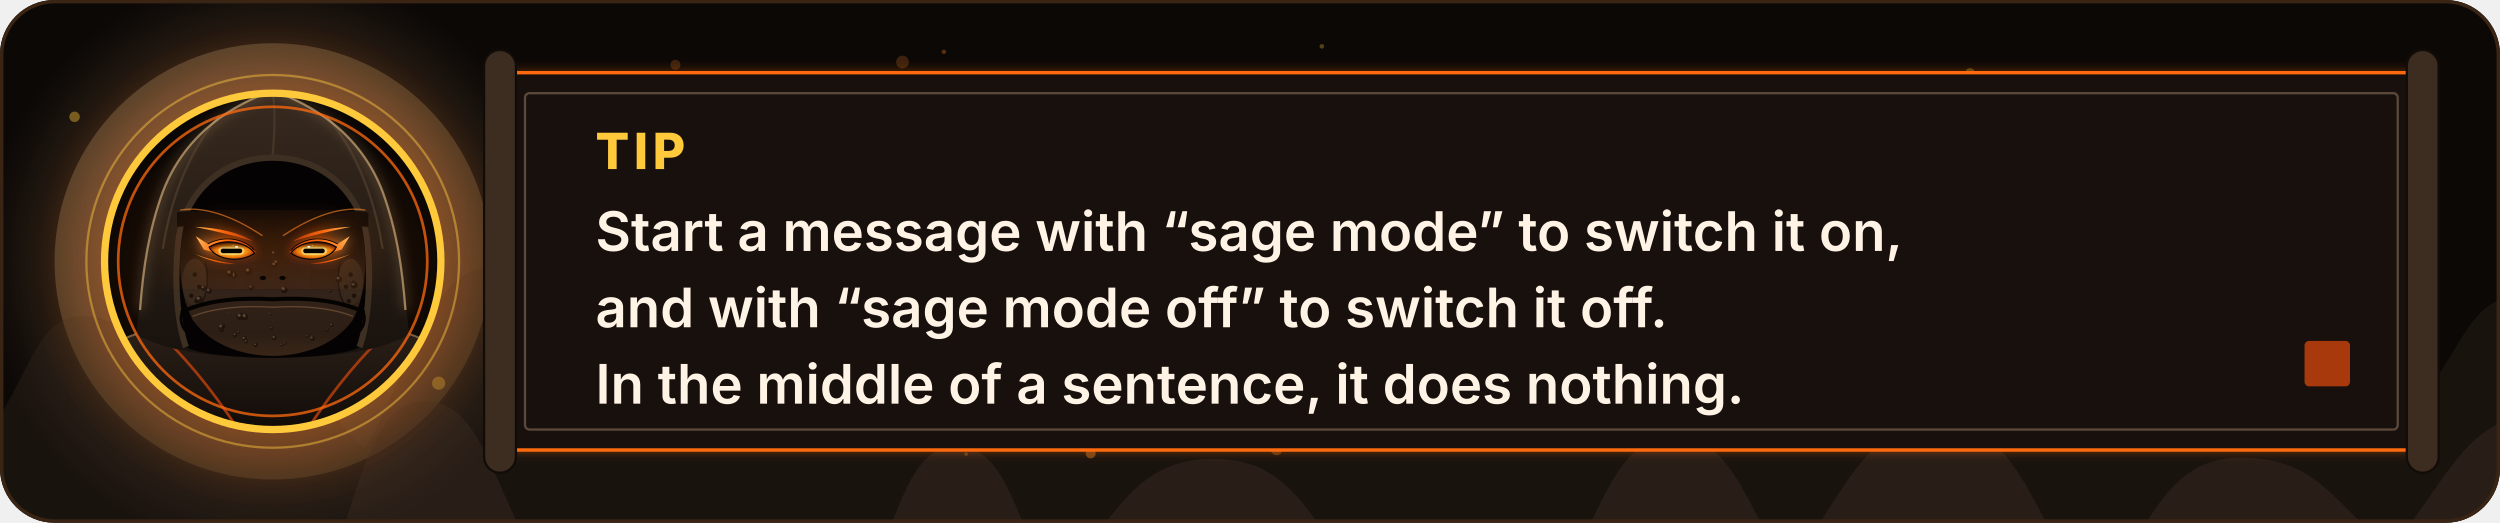
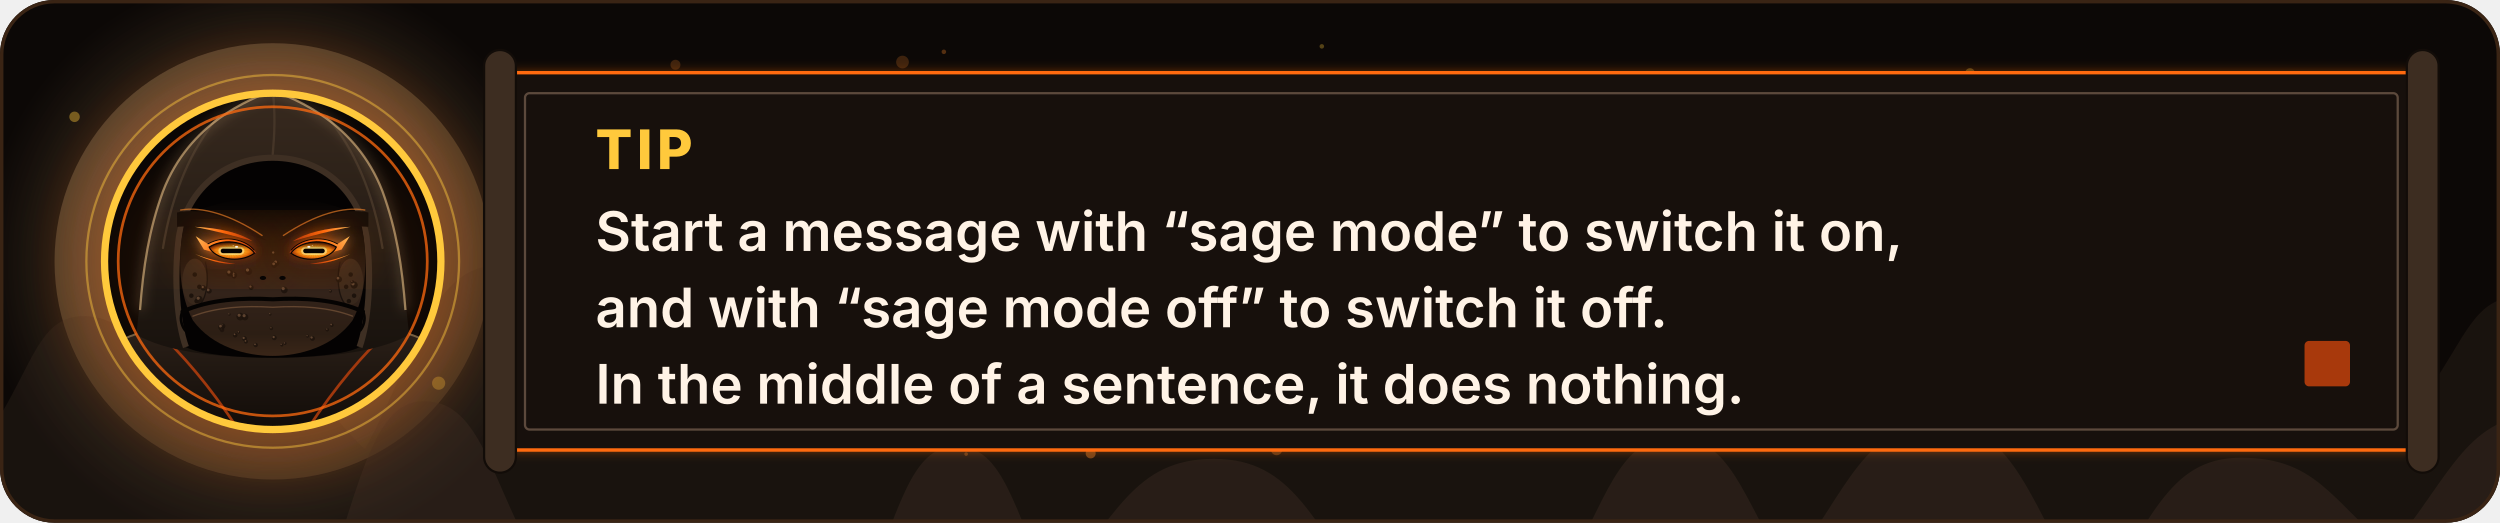
<svg xmlns="http://www.w3.org/2000/svg" viewBox="0 0 1100 230" width="1100" height="230" role="img" aria-label="The toad sage's tip: start a message with sage mode to switch it on, and with sage mode off to switch it off. In the middle of a sentence, it does nothing.">
  <style>.pulse{animation:pulse 5s ease-in-out infinite}@keyframes pulse{50%{opacity:.55}}@media (prefers-reduced-motion:reduce){.pulse{animation:none}}</style>
  <defs>
    <linearGradient id="tip-start-d-sky" x1="0" y1="0" x2="0" y2="1">
      <stop offset="0" stop-color="#080605" />
      <stop offset="0.45" stop-color="#1B120C" />
      <stop offset="0.72" stop-color="#22160E" />
      <stop offset="1" stop-color="#0A0706" />
    </linearGradient>
    <radialGradient id="tip-start-d-haze">
      <stop offset="0" stop-color="#FF8A2A" stop-opacity="0.6" />
      <stop offset="0.5" stop-color="#FF6A0F" stop-opacity="0.2" />
      <stop offset="1" stop-color="#FF6A0F" stop-opacity="0" />
    </radialGradient>
    <radialGradient id="tip-start-d-moonglow">
      <stop offset="0.55" stop-color="#F2CD96" stop-opacity="0.5" />
      <stop offset="1" stop-color="#F2CD96" stop-opacity="0" />
    </radialGradient>
    <radialGradient id="tip-start-d-moon" cx="0.4" cy="0.36" r="0.72">
      <stop offset="0" stop-color="#F8E7C6" />
      <stop offset="0.6" stop-color="#E4BC88" />
      <stop offset="1" stop-color="#B8844F" />
    </radialGradient>
    <radialGradient id="tip-start-d-iris" cx="0.51" cy="0.52" r="0.56">
      <stop offset="0" stop-color="#FFF4C2" />
      <stop offset="0.16" stop-color="#FFD54A" />
      <stop offset="0.4" stop-color="#FDB022" />
      <stop offset="0.66" stop-color="#EE7A0C" />
      <stop offset="0.86" stop-color="#A83E08" />
      <stop offset="1" stop-color="#4A1803" />
    </radialGradient>
    <linearGradient id="tip-start-d-lid" x1="0" y1="0.34" x2="0" y2="0.96">
      <stop offset="0" stop-color="#000" stop-opacity="0.85" />
      <stop offset="1" stop-color="#000" stop-opacity="0" />
    </linearGradient>
    <linearGradient id="tip-start-d-markR" x1="0" y1="0.5" x2="1" y2="0.3">
      <stop offset="0" stop-color="#B83A0A" />
      <stop offset="0.55" stop-color="#FF6A0F" />
      <stop offset="1" stop-color="#FFB050" />
    </linearGradient>
    <linearGradient id="tip-start-d-markL" x1="1" y1="0.5" x2="0" y2="0.3">
      <stop offset="0" stop-color="#B83A0A" />
      <stop offset="0.55" stop-color="#FF6A0F" />
      <stop offset="1" stop-color="#FFB050" />
    </linearGradient>
    <linearGradient id="tip-start-d-skin" x1="0" y1="0" x2="0" y2="1">
      <stop offset="0" stop-color="#040202" />
      <stop offset="0.32" stop-color="#1A110B" />
      <stop offset="0.6" stop-color="#33231A" />
      <stop offset="0.86" stop-color="#2C1E14" />
      <stop offset="1" stop-color="#3A2618" />
    </linearGradient>
    <linearGradient id="tip-start-d-robe" x1="0" y1="0" x2="0" y2="1">
      <stop offset="0" stop-color="#2B2018" />
      <stop offset="1" stop-color="#100B08" />
    </linearGradient>
    <linearGradient id="tip-start-d-bust" x1="0" y1="0" x2="0" y2="1">
      <stop offset="0" stop-color="#2B2018" />
      <stop offset="1" stop-color="#0A0604" />
    </linearGradient>
    <linearGradient id="tip-start-d-hood" x1="0" y1="0" x2="0" y2="1">
      <stop offset="0" stop-color="#382A1F" />
      <stop offset="1" stop-color="#18120D" />
    </linearGradient>
    <linearGradient id="tip-start-d-rock" x1="0" y1="0" x2="0" y2="1">
      <stop offset="0" stop-color="#33271D" />
      <stop offset="1" stop-color="#0D0907" />
    </linearGradient>
    <radialGradient id="tip-start-d-disc" cx="0.5" cy="0.42" r="0.62">
      <stop offset="0" stop-color="#3B2B1E" />
      <stop offset="1" stop-color="#100B08" />
    </radialGradient>
    <radialGradient id="tip-start-d-orb" cx="0.4" cy="0.38" r="0.65">
      <stop offset="0" stop-color="#FFF6D0" />
      <stop offset="0.45" stop-color="#FFC93C" />
      <stop offset="1" stop-color="#FF6A0F" />
    </radialGradient>
    <linearGradient id="tip-start-d-fall" x1="0" y1="0" x2="0" y2="1">
      <stop offset="0" stop-color="#F4E6CC" stop-opacity="0.95" />
      <stop offset="1" stop-color="#F4E6CC" stop-opacity="0" />
    </linearGradient>
    <linearGradient id="tip-start-d-word" x1="0" y1="0" x2="0" y2="1">
      <stop offset="0.2" stop-color="#FFF8EC" />
      <stop offset="0.5" stop-color="#FFD27A" />
      <stop offset="0.72" stop-color="#FF8A2A" />
      <stop offset="0.9" stop-color="#E2470A" />
    </linearGradient>
    <linearGradient id="tip-start-d-chief" x1="0" y1="0" x2="0" y2="1">
      <stop offset="0" stop-color="#FFA040" />
      <stop offset="1" stop-color="#F05A0A" />
    </linearGradient>
    <filter id="tip-start-d-wordglow" x="-10%" y="-20%" width="120%" height="140%">
      <feGaussianBlur in="SourceAlpha" stdDeviation="10" result="b" />
      <feFlood flood-color="#FF6A0F" flood-opacity="0.7" />
      <feComposite in2="b" operator="in" result="g" />
      <feMerge>
        <feMergeNode in="g" />
        <feMergeNode in="SourceGraphic" />
      </feMerge>
    </filter>
    <filter id="tip-start-d-glow" x="-50%" y="-50%" width="200%" height="200%">
      <feGaussianBlur in="SourceGraphic" stdDeviation="2.6" result="b" />
      <feMerge>
        <feMergeNode in="b" />
        <feMergeNode in="SourceGraphic" />
      </feMerge>
    </filter>
    <filter id="tip-start-d-blur" x="-50%" y="-50%" width="200%" height="200%">
      <feGaussianBlur stdDeviation="14" />
    </filter>
    <filter id="tip-start-d-mist" x="-30%" y="-200%" width="160%" height="500%">
      <feGaussianBlur stdDeviation="20" />
    </filter>
    <marker id="tip-start-d-hot" viewBox="0 0 12 12" refX="10" refY="6" markerWidth="9" markerHeight="9" markerUnits="userSpaceOnUse" orient="auto-start-reverse">
      <path d="M0 0 L12 6 L0 12 L3 6 z" fill="#FF6A0F" />
    </marker>
    <marker id="tip-start-d-muted" viewBox="0 0 12 12" refX="10" refY="6" markerWidth="9" markerHeight="9" markerUnits="userSpaceOnUse" orient="auto-start-reverse">
      <path d="M0 0 L12 6 L0 12 L3 6 z" fill="#8A705C" />
    </marker>
    <marker id="tip-start-d-bad" viewBox="0 0 12 12" refX="10" refY="6" markerWidth="9" markerHeight="9" markerUnits="userSpaceOnUse" orient="auto-start-reverse">
      <path d="M0 0 L12 6 L0 12 L3 6 z" fill="#FF6A55" />
    </marker>
    <marker id="tip-start-d-loop" viewBox="0 0 12 12" refX="10" refY="6" markerWidth="9" markerHeight="9" markerUnits="userSpaceOnUse" orient="auto-start-reverse">
      <path d="M0 0 L12 6 L0 12 L3 6 z" fill="#FFC93C" />
    </marker>
    <clipPath id="tip-start-d-frame">
      <rect width="1100" height="230" rx="24" />
    </clipPath>
  </defs>
  <g clip-path="url(#tip-start-d-frame)">
    <rect width="1100" height="230" rx="24" fill="#0C0806" />
    <circle cx="120" cy="115" r="129" fill="url(#tip-start-d-moonglow)" opacity="0.3" />
    <circle cx="120" cy="115" r="96" fill="url(#tip-start-d-moon)" opacity="0.22" />
    <path d="M-60 230 L-60 200 C-48 180.9 -45 165.3 -30 165.3 C-15 165.3 -12 173.3 0 183 C14.6 158.9 18.3 139.1 36.6 139.1 C54.8 139.1 58.5 152.3 73.1 168.5 C90.6 167.8 95 167.3 116.9 167.3 C138.7 167.3 143.1 181 160.6 197.7 C184.3 153.1 190.2 116.7 219.9 116.7 C249.5 116.7 255.4 152.3 279.1 195.9 C300.3 179.3 305.5 165.7 331.9 165.7 C358.3 165.7 363.6 169.3 384.7 173.7 C401.8 145.1 406 121.7 427.4 121.7 C448.7 121.7 452.9 152.6 470 190.5 C492.6 176.8 498.3 165.7 526.6 165.7 C554.8 165.7 560.5 164.2 583.1 162.3 C598.6 158 602.5 154.5 621.8 154.5 C641.2 154.5 645 159.8 660.5 166.3 C675.3 157.3 679 149.9 697.5 149.9 C715.9 149.9 719.6 157.1 734.4 166 C749.7 138.6 753.5 116.2 772.5 116.2 C791.6 116.2 795.4 140.7 810.7 170.5 C825.3 149.5 829 132.3 847.3 132.3 C865.6 132.3 869.2 160.3 883.9 194.6 C901.5 154 906 120.9 928 120.9 C950.1 120.9 954.5 153.3 972.2 193 C991.5 165.5 996.3 143.1 1020.5 143.1 C1044.7 143.1 1049.5 155.7 1068.9 171.1 C1084.8 148.8 1088.8 130.5 1108.6 130.5 C1128.5 130.5 1132.5 153.5 1148.4 181.6 C1165.2 163.6 1169.4 148.8 1190.5 148.8 C1211.5 148.8 1215.7 168.3 1232.6 192.1 L1232.6 230 Z" fill="#3A2B21" opacity="0.3" />
    <path d="M-60 230 L-60 280 C-44 251 -40 227.2 -20 227.2 C0 227.2 4 241.7 20 259.5 C43.8 247.2 49.8 237.2 79.5 237.2 C109.2 237.2 115.2 251.2 139 268.4 C157.9 217.9 162.7 176.5 186.4 176.5 C210.1 176.5 214.8 206.4 233.8 242.9 C262.8 240.4 270 238.3 306.3 238.3 C342.6 238.3 349.9 249.6 378.9 263.5 C395.7 226.5 399.9 196.3 420.8 196.3 C441.8 196.3 446 224.7 462.8 259.5 C491.3 227.8 498.5 201.9 534.1 201.9 C569.8 201.9 576.9 230.5 605.5 265.5 C621.8 246 625.9 230.1 646.2 230.1 C666.6 230.1 670.6 241.4 686.9 255.1 C706.8 220.6 711.8 192.3 736.7 192.3 C761.5 192.3 766.5 218.6 786.4 250.8 C813.2 215.4 819.9 186.4 853.4 186.4 C886.8 186.4 893.5 222.7 920.3 267.1 C946.6 230.9 953.1 201.4 986 201.4 C1018.8 201.4 1025.4 219.5 1051.7 241.8 C1078.7 209.1 1085.4 182.4 1119.2 182.4 C1152.9 182.4 1159.7 220.3 1186.6 266.6 L1186.6 230 Z" fill="#3A2B21" opacity="0.45" />
    <ellipse cx="80" cy="189.5" rx="262.2" ry="26" fill="#E9D6BC" opacity="0" filter="url(#tip-start-d-mist)" />
    <ellipse cx="399.8" cy="155.7" rx="218.8" ry="26" fill="#E9D6BC" opacity="0" filter="url(#tip-start-d-mist)" />
    <ellipse cx="663.8" cy="190.4" rx="273.4" ry="26" fill="#E9D6BC" opacity="0" filter="url(#tip-start-d-mist)" />
    <ellipse cx="929.3" cy="160.4" rx="221.4" ry="26" fill="#E9D6BC" opacity="0" filter="url(#tip-start-d-mist)" />
    <circle cx="397.1" cy="27.3" r="2.8" fill="#FF8A2A" opacity="0.2" />
    <circle cx="479.9" cy="199.5" r="2.2" fill="#FF8A2A" opacity="0.4" />
    <circle cx="507.4" cy="71.2" r="1" fill="#FFC93C" opacity="0.3" />
    <circle cx="879.6" cy="79.3" r="1.3" fill="#FFC93C" opacity="0.4" />
    <circle cx="193" cy="168.6" r="2.9" fill="#FFC93C" opacity="0.3" />
    <circle cx="987.5" cy="136.5" r="2.5" fill="#FF8A2A" opacity="0.3" />
    <circle cx="187.7" cy="100.5" r="1.6" fill="#FF8A2A" opacity="0.4" />
    <circle cx="432" cy="55.9" r="1.6" fill="#FFC93C" opacity="0.4" />
    <circle cx="478.5" cy="112.8" r="2" fill="#FF8A2A" opacity="0.3" />
    <circle cx="574" cy="130.5" r="2.1" fill="#FFC93C" opacity="0.3" />
    <circle cx="370.6" cy="106.2" r="2.4" fill="#FF8A2A" opacity="0.3" />
    <circle cx="996" cy="93.2" r="2.1" fill="#FFC93C" opacity="0.3" />
    <circle cx="767.2" cy="67.6" r="2.6" fill="#FFC93C" opacity="0.2" />
    <circle cx="684.4" cy="35.1" r="1.8" fill="#FF8A2A" opacity="0.2" />
    <circle cx="742" cy="139.1" r="3" fill="#FF8A2A" opacity="0.2" />
    <circle cx="583.5" cy="163.5" r="2" fill="#FFC93C" opacity="0.2" />
    <circle cx="84" cy="59.4" r="1.6" fill="#FF8A2A" opacity="0.4" />
    <circle cx="380" cy="102.9" r="2.8" fill="#FFC93C" opacity="0.4" />
    <circle cx="32.8" cy="51.4" r="2.3" fill="#FFC93C" opacity="0.4" />
    <circle cx="806" cy="166.9" r="1.8" fill="#FF8A2A" opacity="0.2" />
    <circle cx="866.8" cy="32.1" r="2.1" fill="#FFC93C" opacity="0.3" />
    <circle cx="415.3" cy="22.8" r="1" fill="#FF8A2A" opacity="0.3" />
    <circle cx="750.9" cy="57.9" r="2.8" fill="#FFC93C" opacity="0.3" />
    <circle cx="295.9" cy="162.8" r="1.7" fill="#FFC93C" opacity="0.5" />
    <circle cx="548.6" cy="160.2" r="2.9" fill="#FF8A2A" opacity="0.5" />
    <circle cx="843.7" cy="168.3" r="2.4" fill="#FFC93C" opacity="0.2" />
    <circle cx="771.6" cy="176.7" r="1.4" fill="#FF8A2A" opacity="0.3" />
    <circle cx="873.8" cy="139.7" r="3" fill="#FFC93C" opacity="0.2" />
    <circle cx="691.6" cy="68.7" r="1" fill="#FF8A2A" opacity="0.3" />
    <circle cx="425.1" cy="199.8" r="0.8" fill="#FF8A2A" opacity="0.3" />
    <circle cx="160.4" cy="154.9" r="2.4" fill="#FF8A2A" opacity="0.4" />
    <circle cx="473.9" cy="107.6" r="2.6" fill="#FF8A2A" opacity="0.4" />
    <circle cx="301.2" cy="148.4" r="2.8" fill="#FF8A2A" opacity="0.4" />
    <circle cx="297.2" cy="28.5" r="2.2" fill="#FF8A2A" opacity="0.2" />
    <circle cx="441.8" cy="123.5" r="1.4" fill="#FF8A2A" opacity="0.3" />
    <circle cx="581.6" cy="20.4" r="1" fill="#FFC93C" opacity="0.3" />
    <circle cx="822.2" cy="51.1" r="1.2" fill="#FF8A2A" opacity="0.3" />
    <circle cx="561.7" cy="197.8" r="2.5" fill="#FF8A2A" opacity="0.3" />
    <circle cx="748.4" cy="128.7" r="1.9" fill="#FF8A2A" opacity="0.4" />
    <circle cx="425.8" cy="58" r="2.2" fill="#FF8A2A" opacity="0.4" />
    <g class="pulse">
      <circle cx="120" cy="115" r="88" fill="#FF6A0F" opacity="0.34" filter="url(#tip-start-d-blur)" />
    </g>
    <circle cx="120" cy="115" r="82" fill="none" stroke="#FFC93C" stroke-width="1" opacity="0.45" />
    <defs>
      <clipPath id="tip-start-d-emblem">
        <circle cx="120" cy="115" r="74" />
      </clipPath>
    </defs>
    <circle cx="120" cy="115" r="74" fill="#0A0604" />
    <g clip-path="url(#tip-start-d-emblem)">
      <g class="pulse">
        <ellipse cx="120" cy="116.9" rx="81.8" ry="62.3" fill="url(#tip-start-d-haze)" opacity="0.48" />
      </g>
      <path d="M68.6 144.9 C54.6 148 39.8 155.1 33.5 175.3 L30.4 201 L209.6 201 L206.5 175.3 C200.2 155.1 185.4 148 171.4 144.9 Z" fill="url(#tip-start-d-bust)" />
      <path d="M61.6 146.5 C50.7 149.6 39 156.6 33.5 176.1" fill="none" stroke="#F2C88C" stroke-width="0.9" opacity="0.45" stroke-linecap="round" />
      <path d="M178.4 146.5 C189.3 149.6 201 156.6 206.5 176.1" fill="none" stroke="#F2C88C" stroke-width="0.9" opacity="0.45" stroke-linecap="round" />
      <path d="M73.3 149.6 C84.2 160.5 96.6 175.3 109.9 197.1" fill="none" stroke="#C2410C" stroke-width="1.2" opacity="0.8" stroke-linecap="round" />
      <path d="M166.7 149.6 C155.8 160.5 143.4 175.3 130.1 197.1" fill="none" stroke="#C2410C" stroke-width="1.2" opacity="0.8" stroke-linecap="round" />
      <path d="M120 39.8 C130.1 43.7 156.6 53.8 168.3 84.2 C175.3 102.1 177.6 124.7 180 147.3 C167.5 154.3 147.3 157.4 120 157.4 C92.7 157.4 72.5 154.3 60 147.3 C62.4 124.7 64.7 102.1 71.7 84.2 C83.4 53.8 109.9 43.7 120 39.8 Z" fill="url(#tip-start-d-hood)" />
      <path d="M95.9 51.5 C84.2 65.5 75.6 85 71.7 109.1" fill="none" stroke="#4A392B" stroke-width="1" opacity="0.8" stroke-linecap="round" />
      <path d="M144.1 51.5 C155.8 65.5 164.4 85 168.3 109.1" fill="none" stroke="#4A392B" stroke-width="1" opacity="0.8" stroke-linecap="round" />
      <path d="M120 39.8 C121.2 49.9 120.8 59.2 120 67.8" fill="none" stroke="#4A392B" stroke-width="1" stroke-linecap="round" opacity="0.8" />
      <path d="M61.6 136.4 C63.1 116.9 65.5 101.3 71.7 84.2 C83.4 53.8 109.9 43.7 120 39.8 C130.1 43.7 156.6 53.8 168.3 84.2 C174.5 101.3 176.9 116.9 178.4 136.4" fill="none" stroke="#F2C88C" stroke-width="1" opacity="0.6" filter="url(#tip-start-d-glow)" />
      <path d="M120 69.4 C142.6 69.4 158.2 85 161.3 104.4 C163.6 122.3 162.1 141.8 158.2 152.7 C147.3 159 92.7 159 81.8 152.7 C77.9 141.8 76.4 122.3 78.7 104.4 C81.8 85 97.4 69.4 120 69.4 Z" fill="#040202" />
      <path d="M81.8 152.7 C77.9 141.8 76.4 122.3 78.7 104.4 C81.8 85 97.4 69.4 120 69.4 C142.6 69.4 158.2 85 161.3 104.4 C163.6 122.3 162.1 141.8 158.2 152.7" fill="none" stroke="#3E2F23" stroke-width="2.7" />
      <path d="M81.1 98.2 C77.9 113 78.7 129.4 84.9 141 C93.5 152.7 108.3 156.6 120 156.6 C131.7 156.6 146.5 152.7 155.1 141 C161.3 129.4 162.1 113 158.9 98.2 C151.2 83.4 88.8 83.4 81.1 98.2 Z" fill="url(#tip-start-d-skin)" />
      <ellipse cx="85.7" cy="123.9" rx="5.5" ry="10.1" fill="#3A291C" opacity="0.85" />
      <path d="M90.4 115.3 C92 122.3 91.2 130.1 88.1 134" fill="none" stroke="#120C08" stroke-width="0.6" stroke-linecap="round" opacity="0.7" />
      <circle cx="85.7" cy="120.8" r="1" fill="#1D130C" />
      <circle cx="87.7" cy="126.2" r="1" fill="#1D130C" />
      <circle cx="84.2" cy="130.1" r="1" fill="#1D130C" />
      <circle cx="86.5" cy="132.5" r="1" fill="#1D130C" />
      <ellipse cx="154.3" cy="123.9" rx="5.5" ry="10.1" fill="#3A291C" opacity="0.85" />
      <path d="M149.6 115.3 C148 122.3 148.8 130.1 151.9 134" fill="none" stroke="#120C08" stroke-width="0.6" stroke-linecap="round" opacity="0.7" />
      <circle cx="154.3" cy="120.8" r="1" fill="#1D130C" />
      <circle cx="152.3" cy="126.2" r="1" fill="#1D130C" />
      <circle cx="155.8" cy="130.1" r="1" fill="#1D130C" />
      <circle cx="153.5" cy="132.5" r="1" fill="#1D130C" />
      <circle cx="103" cy="121" r="1.4" fill="#1D130C" opacity="0.85" />
      <circle cx="102.6" cy="120.5" r="0.6" fill="#9A7050" opacity="0.5" />
      <circle cx="92" cy="128" r="1.2" fill="#1D130C" opacity="0.85" />
      <circle cx="91.6" cy="127.6" r="0.6" fill="#9A7050" opacity="0.5" />
      <circle cx="145.4" cy="128.1" r="0.7" fill="#1D130C" opacity="0.85" />
      <circle cx="145.2" cy="127.9" r="0.3" fill="#9A7050" opacity="0.5" />
      <circle cx="98" cy="143.5" r="1.2" fill="#1D130C" opacity="0.85" />
      <circle cx="97.6" cy="143.1" r="0.6" fill="#9A7050" opacity="0.5" />
      <circle cx="105" cy="146.2" r="0.6" fill="#1D130C" opacity="0.85" />
      <circle cx="104.9" cy="146" r="0.3" fill="#9A7050" opacity="0.5" />
      <circle cx="121.7" cy="115.7" r="1.3" fill="#1D130C" opacity="0.85" />
      <circle cx="121.3" cy="115.2" r="0.6" fill="#9A7050" opacity="0.5" />
      <circle cx="155.8" cy="125.4" r="1.6" fill="#1D130C" opacity="0.85" />
      <circle cx="155.3" cy="124.9" r="0.7" fill="#9A7050" opacity="0.5" />
      <circle cx="155" cy="124" r="0.8" fill="#1D130C" opacity="0.85" />
      <circle cx="154.8" cy="123.7" r="0.3" fill="#9A7050" opacity="0.5" />
      <circle cx="100.9" cy="138.3" r="0.6" fill="#1D130C" opacity="0.85" />
      <circle cx="100.7" cy="138.1" r="0.3" fill="#9A7050" opacity="0.5" />
      <circle cx="120.7" cy="148.6" r="1.1" fill="#1D130C" opacity="0.85" />
      <circle cx="120.4" cy="148.3" r="0.5" fill="#9A7050" opacity="0.5" />
      <circle cx="89.5" cy="126.7" r="1.2" fill="#1D130C" opacity="0.85" />
      <circle cx="89.2" cy="126.3" r="0.5" fill="#9A7050" opacity="0.5" />
      <circle cx="124" cy="151.8" r="0.7" fill="#1D130C" opacity="0.85" />
      <circle cx="123.7" cy="151.5" r="0.3" fill="#9A7050" opacity="0.5" />
      <circle cx="125.1" cy="127.6" r="1.5" fill="#1D130C" opacity="0.85" />
      <circle cx="124.6" cy="127" r="0.7" fill="#9A7050" opacity="0.5" />
      <circle cx="125.4" cy="151.1" r="0.7" fill="#1D130C" opacity="0.85" />
      <circle cx="125.2" cy="150.9" r="0.3" fill="#9A7050" opacity="0.5" />
      <circle cx="103.5" cy="147.5" r="1" fill="#1D130C" opacity="0.85" />
      <circle cx="103.2" cy="147.1" r="0.4" fill="#9A7050" opacity="0.5" />
      <circle cx="149.1" cy="122.9" r="1.4" fill="#1D130C" opacity="0.85" />
      <circle cx="148.7" cy="122.4" r="0.6" fill="#9A7050" opacity="0.5" />
      <circle cx="107.6" cy="149" r="1.1" fill="#1D130C" opacity="0.85" />
      <circle cx="107.2" cy="148.7" r="0.5" fill="#9A7050" opacity="0.5" />
      <circle cx="105.7" cy="139.3" r="1.7" fill="#1D130C" opacity="0.85" />
      <circle cx="105.2" cy="138.7" r="0.7" fill="#9A7050" opacity="0.5" />
      <circle cx="119.4" cy="144.5" r="0.8" fill="#1D130C" opacity="0.85" />
      <circle cx="119.2" cy="144.2" r="0.3" fill="#9A7050" opacity="0.5" />
      <circle cx="120.7" cy="116.6" r="1.3" fill="#1D130C" opacity="0.85" />
      <circle cx="120.4" cy="116.1" r="0.6" fill="#9A7050" opacity="0.5" />
      <circle cx="97.7" cy="145.2" r="1" fill="#1D130C" opacity="0.85" />
      <circle cx="97.4" cy="144.8" r="0.4" fill="#9A7050" opacity="0.5" />
      <circle cx="146" cy="143.1" r="0.8" fill="#1D130C" opacity="0.85" />
      <circle cx="145.7" cy="142.8" r="0.4" fill="#9A7050" opacity="0.5" />
      <circle cx="103.1" cy="121.7" r="0.9" fill="#1D130C" opacity="0.85" />
      <circle cx="102.8" cy="121.4" r="0.4" fill="#9A7050" opacity="0.5" />
      <circle cx="118.9" cy="138.3" r="0.6" fill="#1D130C" opacity="0.85" />
      <circle cx="118.7" cy="138" r="0.3" fill="#9A7050" opacity="0.5" />
      <circle cx="87.6" cy="131.7" r="1.6" fill="#1D130C" opacity="0.85" />
      <circle cx="87.2" cy="131.2" r="0.7" fill="#9A7050" opacity="0.5" />
      <circle cx="137.5" cy="148.9" r="1.1" fill="#1D130C" opacity="0.85" />
      <circle cx="137.1" cy="148.5" r="0.5" fill="#9A7050" opacity="0.5" />
      <circle cx="109.4" cy="119.4" r="1.6" fill="#1D130C" opacity="0.85" />
      <circle cx="108.9" cy="118.8" r="0.7" fill="#9A7050" opacity="0.5" />
      <circle cx="107.8" cy="139.5" r="1.5" fill="#1D130C" opacity="0.85" />
      <circle cx="107.4" cy="138.9" r="0.7" fill="#9A7050" opacity="0.5" />
      <circle cx="144" cy="145.1" r="0.8" fill="#1D130C" opacity="0.85" />
      <circle cx="143.8" cy="144.8" r="0.3" fill="#9A7050" opacity="0.5" />
      <circle cx="97.4" cy="144" r="1.4" fill="#1D130C" opacity="0.85" />
      <circle cx="97" cy="143.5" r="0.6" fill="#9A7050" opacity="0.5" />
      <circle cx="110.5" cy="126.5" r="1.1" fill="#1D130C" opacity="0.85" />
      <circle cx="110.2" cy="126.1" r="0.5" fill="#9A7050" opacity="0.5" />
      <circle cx="135.3" cy="147.9" r="0.7" fill="#1D130C" opacity="0.85" />
      <circle cx="135.1" cy="147.7" r="0.3" fill="#9A7050" opacity="0.5" />
      <circle cx="120.5" cy="111.5" r="1.1" fill="#1D130C" opacity="0.85" />
      <circle cx="120.2" cy="111.1" r="0.5" fill="#9A7050" opacity="0.5" />
      <circle cx="101.1" cy="120.2" r="1.5" fill="#1D130C" opacity="0.85" />
      <circle cx="100.7" cy="119.7" r="0.7" fill="#9A7050" opacity="0.5" />
      <circle cx="112.5" cy="151.8" r="1" fill="#1D130C" opacity="0.85" />
      <circle cx="112.2" cy="151.5" r="0.4" fill="#9A7050" opacity="0.5" />
      <circle cx="108.2" cy="150.3" r="0.9" fill="#1D130C" opacity="0.85" />
      <circle cx="108" cy="150" r="0.4" fill="#9A7050" opacity="0.5" />
      <path d="M77.9 93.5 C87.3 91.2 101.3 95.1 117.7 106 C104.4 101.3 90.4 99 77.9 99.8 Z" fill="#120B07" />
      <path d="M162.1 93.5 C152.7 91.2 138.7 95.1 122.3 106 C135.6 101.3 149.6 99 162.1 99.8 Z" fill="#120B07" />
      <path d="M79.5 92.4 C88.8 90.8 101.3 94.3 115.3 103.6" fill="none" stroke="#FF8A2A" stroke-width="0.6" opacity="0.6" stroke-linecap="round" />
      <path d="M160.5 92.4 C151.2 90.8 138.7 94.3 124.7 103.6" fill="none" stroke="#FF8A2A" stroke-width="0.6" opacity="0.6" stroke-linecap="round" />
      <g class="pulse">
        <ellipse cx="100.5" cy="109.9" rx="17.9" ry="8.6" fill="#FF6A0F" opacity="0.45" filter="url(#tip-start-d-blur)" />
        <ellipse cx="139.5" cy="109.9" rx="17.9" ry="8.6" fill="#FF6A0F" opacity="0.45" filter="url(#tip-start-d-blur)" />
      </g>
      <defs>
        <clipPath id="tip-start-d-eye1">
          <path d="M112 111.4 C109 107 99.5 104.2 92 108.7 C94.4 113.9 105.1 116.3 112 111.4 Z" />
        </clipPath>
      </defs>
      <path d="M111.1 106.1 C105.8 102.6 96.5 100.2 85.7 99.8 C95.2 101.7 103.2 103.8 111.1 106.1 Z" fill="url(#tip-start-d-markL)" filter="url(#tip-start-d-glow)" />
      <path d="M112.6 111.1 C109.3 105.8 99.5 102.6 91.4 107.3 L86.1 103.9 L89.7 109.8 C98.1 112.5 106.1 112.5 112 111.4 Z" fill="url(#tip-start-d-markL)" filter="url(#tip-start-d-glow)" />
      <path d="M103.7 116.1 C97.3 116.4 91.4 114.4 85.9 111.8 C90.7 113.7 96.5 115.2 103.7 116.1 Z" fill="url(#tip-start-d-markL)" filter="url(#tip-start-d-glow)" />
      <path d="M112 111.4 C109 107 99.5 104.2 92 108.7 C94.4 113.9 105.1 116.3 112 111.4 Z" fill="url(#tip-start-d-iris)" />
      <g clip-path="url(#tip-start-d-eye1)">
        <path d="M99.6 110.5 L93.2 110.7 M99.7 110.8 L93.6 112.3 M99.9 111.1 L94.6 113.7 M100.3 111.3 L96.1 114.8 M100.8 111.5 L97.9 115.7 M101.4 111.6 L100 116.3 M101.9 111.6 L102.3 116.4 M102.5 111.6 L104.5 116.1 M103.1 111.4 L106.5 115.4 M103.5 111.2 L108.2 114.4 M103.8 111 L109.5 113.1 M104 110.7 L110.3 111.7 M104.1 110.4 L110.4 110.1 M104 110.1 L110 108.6 M103.7 109.8 L109.1 107.2 M103.3 109.5 L107.6 106 M102.9 109.4 L105.8 105.1 M102.3 109.3 L103.6 104.6 M101.7 109.2 L101.4 104.5 M101.1 109.3 L99.2 104.8 M100.6 109.4 L97.2 105.4 M100.2 109.6 L95.5 106.4 M99.8 109.9 L94.2 107.7 M99.6 110.2 L93.4 109.2" fill="none" stroke="#7A3203" stroke-width="0.1" opacity="0.3" />
        <g class="pulse">
          <rect x="96.1" y="108.6" width="11.4" height="3.6" rx="1.8" fill="#FFF1A8" opacity="0.5" />
        </g>
        <rect x="97.1" y="109.4" width="9.5" height="2" rx="1" fill="#050302" />
        <rect x="90.8" y="103.3" width="21.8" height="6.6" rx="0" fill="url(#tip-start-d-lid)" />
      </g>
      <path d="M112 111.4 C109 107 99.5 104.2 92 108.7 C94.4 113.9 105.1 116.3 112 111.4 Z" fill="none" stroke="#050302" stroke-width="0.5" />
      <path d="M111.8 110 C108.5 105.8 99.5 102.9 91.5 107.3" fill="none" stroke="#050302" stroke-width="0.4" stroke-linecap="round" />
      <ellipse cx="104.1" cy="108.6" rx="0.7" ry="0.4" fill="#FFFFFF" opacity="0.92" />
      <circle cx="102.6" cy="108.1" r="0.2" fill="#FFFFFF" opacity="0.8" />
      <defs>
        <clipPath id="tip-start-d-eye2">
          <path d="M128 111.4 C131 107 140.5 104.2 148 108.7 C145.6 113.9 134.9 116.3 128 111.4 Z" />
        </clipPath>
      </defs>
      <path d="M128.9 106.1 C134.2 102.6 143.5 100.2 154.3 99.8 C144.8 101.7 136.8 103.8 128.9 106.1 Z" fill="url(#tip-start-d-markR)" filter="url(#tip-start-d-glow)" />
      <path d="M127.4 111.1 C130.7 105.8 140.5 102.6 148.6 107.3 L153.9 103.9 L150.3 109.8 C141.9 112.5 133.9 112.5 128 111.4 Z" fill="url(#tip-start-d-markR)" filter="url(#tip-start-d-glow)" />
      <path d="M136.3 116.1 C142.7 116.4 148.6 114.4 154.1 111.8 C149.3 113.7 143.5 115.2 136.3 116.1 Z" fill="url(#tip-start-d-markR)" filter="url(#tip-start-d-glow)" />
      <path d="M128 111.4 C131 107 140.5 104.2 148 108.7 C145.6 113.9 134.9 116.3 128 111.4 Z" fill="url(#tip-start-d-iris)" />
      <g clip-path="url(#tip-start-d-eye2)">
        <path d="M140.4 110.5 L146.8 110.7 M140.3 110.8 L146.4 112.3 M140.1 111.1 L145.4 113.7 M139.7 111.3 L143.9 114.8 M139.2 111.5 L142.1 115.7 M138.6 111.6 L140 116.3 M138.1 111.6 L137.7 116.4 M137.5 111.6 L135.5 116.1 M136.9 111.4 L133.5 115.4 M136.5 111.2 L131.8 114.4 M136.2 111 L130.5 113.1 M136 110.7 L129.7 111.7 M135.9 110.4 L129.6 110.1 M136 110.1 L130 108.6 M136.3 109.8 L130.9 107.2 M136.7 109.5 L132.4 106 M137.1 109.4 L134.2 105.1 M137.7 109.3 L136.4 104.6 M138.3 109.2 L138.6 104.5 M138.9 109.3 L140.8 104.8 M139.4 109.4 L142.8 105.4 M139.8 109.6 L144.5 106.4 M140.2 109.9 L145.8 107.7 M140.4 110.2 L146.6 109.2" fill="none" stroke="#7A3203" stroke-width="0.1" opacity="0.3" />
        <g class="pulse">
          <rect x="132.5" y="108.6" width="11.4" height="3.6" rx="1.8" fill="#FFF1A8" opacity="0.5" />
        </g>
        <rect x="133.4" y="109.4" width="9.5" height="2" rx="1" fill="#050302" />
        <rect x="127.3" y="103.3" width="21.8" height="6.6" rx="0" fill="url(#tip-start-d-lid)" />
      </g>
      <path d="M128 111.4 C131 107 140.5 104.2 148 108.7 C145.6 113.9 134.9 116.3 128 111.4 Z" fill="none" stroke="#050302" stroke-width="0.5" />
      <path d="M128.2 110 C131.5 105.8 140.5 102.9 148.5 107.3" fill="none" stroke="#050302" stroke-width="0.4" stroke-linecap="round" />
      <ellipse cx="135.9" cy="108.6" rx="0.7" ry="0.4" fill="#FFFFFF" opacity="0.92" />
      <circle cx="137.4" cy="108.1" r="0.2" fill="#FFFFFF" opacity="0.8" />
      <ellipse cx="115.7" cy="122.3" rx="1.4" ry="0.9" fill="#070403" />
      <ellipse cx="124.3" cy="122.3" rx="1.4" ry="0.9" fill="#070403" />
      <path d="M84.9 139.1 C95.1 135.2 107.5 134.4 120 135.2 C132.5 134.4 144.9 135.2 155.1 139.1" fill="none" stroke="#8A6242" stroke-width="0.6" stroke-linecap="round" opacity="0.55" />
      <path d="M80.3 137.1 C92 131.7 106.8 130.9 120 131.7 C133.2 130.9 148 131.7 159.7 137.1" fill="none" stroke="#050302" stroke-width="1.8" stroke-linecap="round" />
      <path d="M80.3 137.1 C79.1 139.5 79.5 142.6 81.4 145.3" fill="none" stroke="#050302" stroke-width="1.2" stroke-linecap="round" />
      <path d="M159.7 137.1 C160.9 139.5 160.5 142.6 158.6 145.3" fill="none" stroke="#050302" stroke-width="1.2" stroke-linecap="round" />
    </g>
    <circle cx="120" cy="115" r="74" fill="none" stroke="#FFC93C" stroke-width="3.2" />
    <circle cx="120" cy="115" r="68" fill="none" stroke="#FF6A0F" stroke-width="1.2" opacity="0.75" />
    <rect x="222" y="32" width="842" height="166" rx="4" fill="#FF6A0F" opacity="0.5" filter="url(#tip-start-d-glow)" />
    <rect x="222" y="32" width="842" height="166" rx="4" fill="#17100C" stroke="#FF6A0F" stroke-width="1.5" />
    <rect x="231" y="41" width="824" height="148" rx="2" fill="none" stroke="#8A705C" stroke-width="1" opacity="0.6" />
    <rect x="213" y="22" width="14" height="186" rx="7" fill="#3D2D21" stroke="#120C08" stroke-width="1" />
    <rect x="1059" y="22" width="14" height="186" rx="7" fill="#3D2D21" stroke="#120C08" stroke-width="1" />
    <rect x="1014" y="150" width="20" height="20" rx="2" fill="#C2410C" opacity="0.85" />
-     <text x="262" y="74.4" font-family="-apple-system, BlinkMacSystemFont, 'Segoe UI', Inter, Helvetica, Arial, sans-serif" font-size="22" font-weight="800" fill="#FFC93C" text-anchor="start" letter-spacing="2">
+     <text x="262" y="74.4" font-family="-apple-system, BlinkMacSystemFont, 'Segoe UI', Inter, Helvetica, Arial, sans-serif" font-size="24" font-weight="800" fill="#FFC93C" text-anchor="start" letter-spacing="2">
      <tspan x="262" dy="0">TIP</tspan>
    </text>
    <text x="262" y="110.4" font-family="-apple-system, BlinkMacSystemFont, 'Segoe UI', Inter, Helvetica, Arial, sans-serif" font-size="24" font-weight="600" fill="#FFF3E6" text-anchor="start">
      <tspan x="262" dy="0">Start a message with “sage mode” to switch it on,</tspan>
      <tspan x="262" dy="33.6">and with “sage mode off” to switch it off.</tspan>
      <tspan x="262" dy="33.6">In the middle of a sentence, it does nothing.</tspan>
    </text>
  </g>
  <rect x="0.75" y="0.75" width="1098.5" height="228.5" rx="23.25" fill="none" stroke="#3A2414" stroke-width="1.5" />
</svg>
